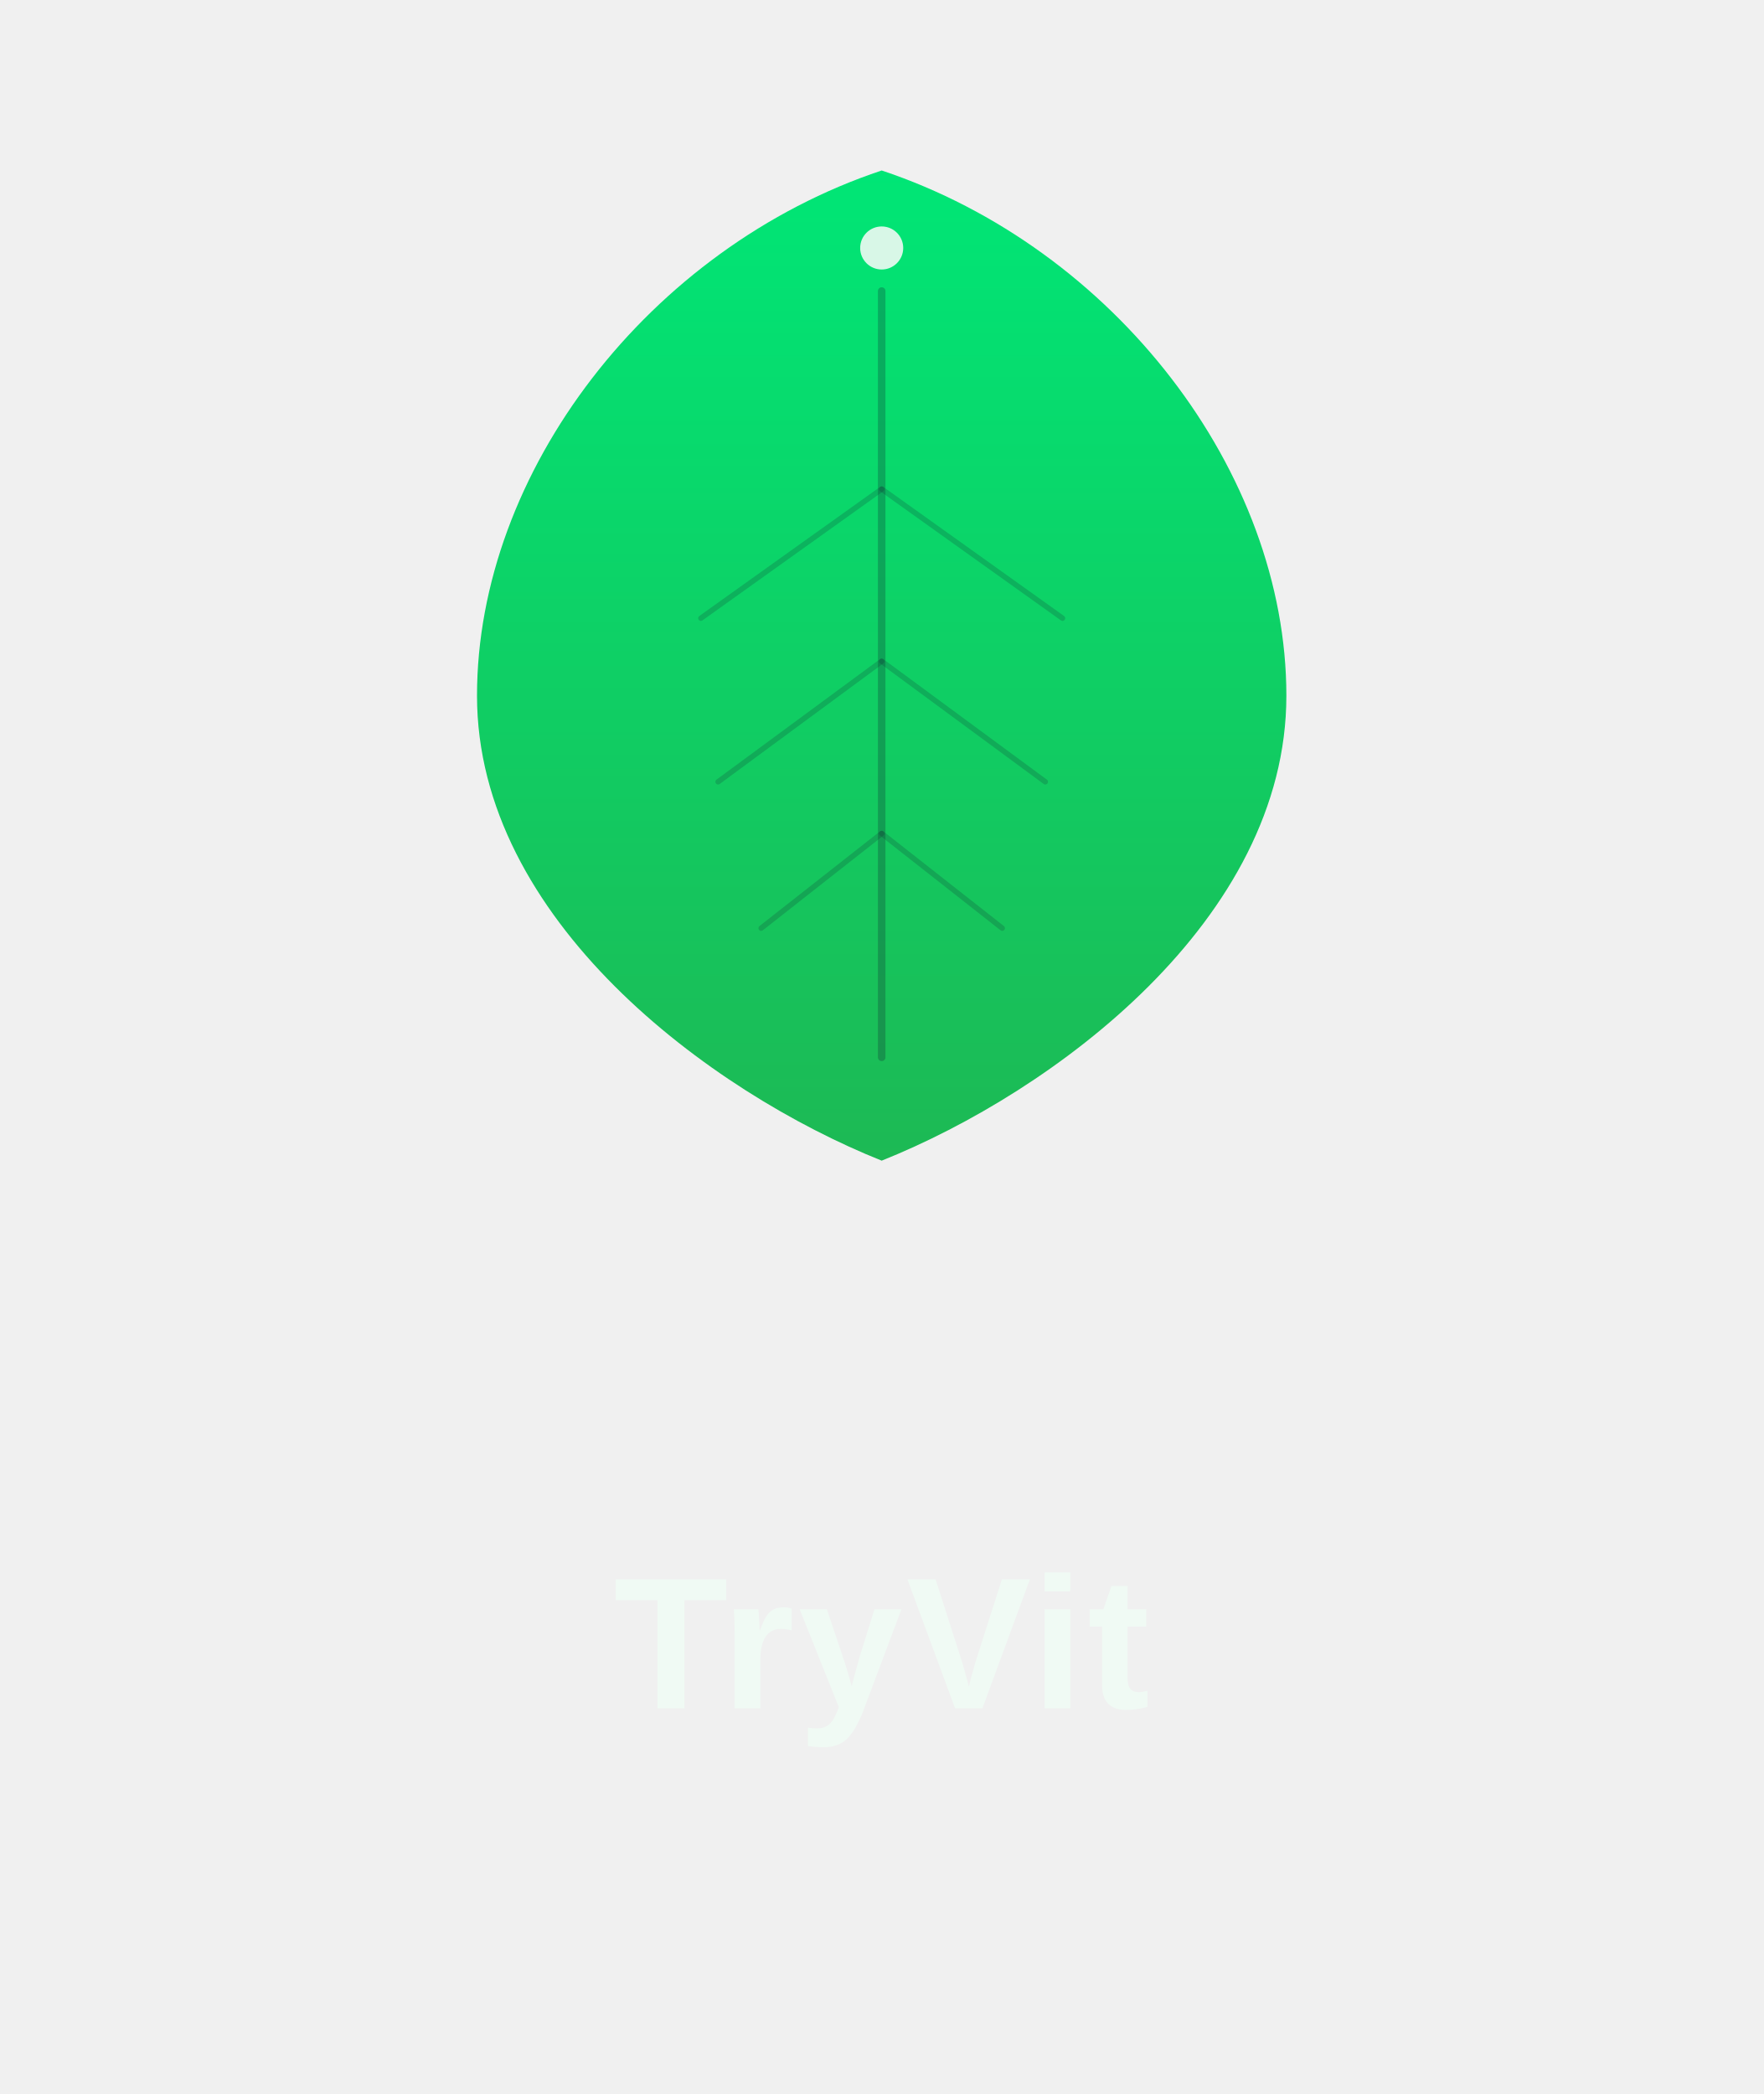
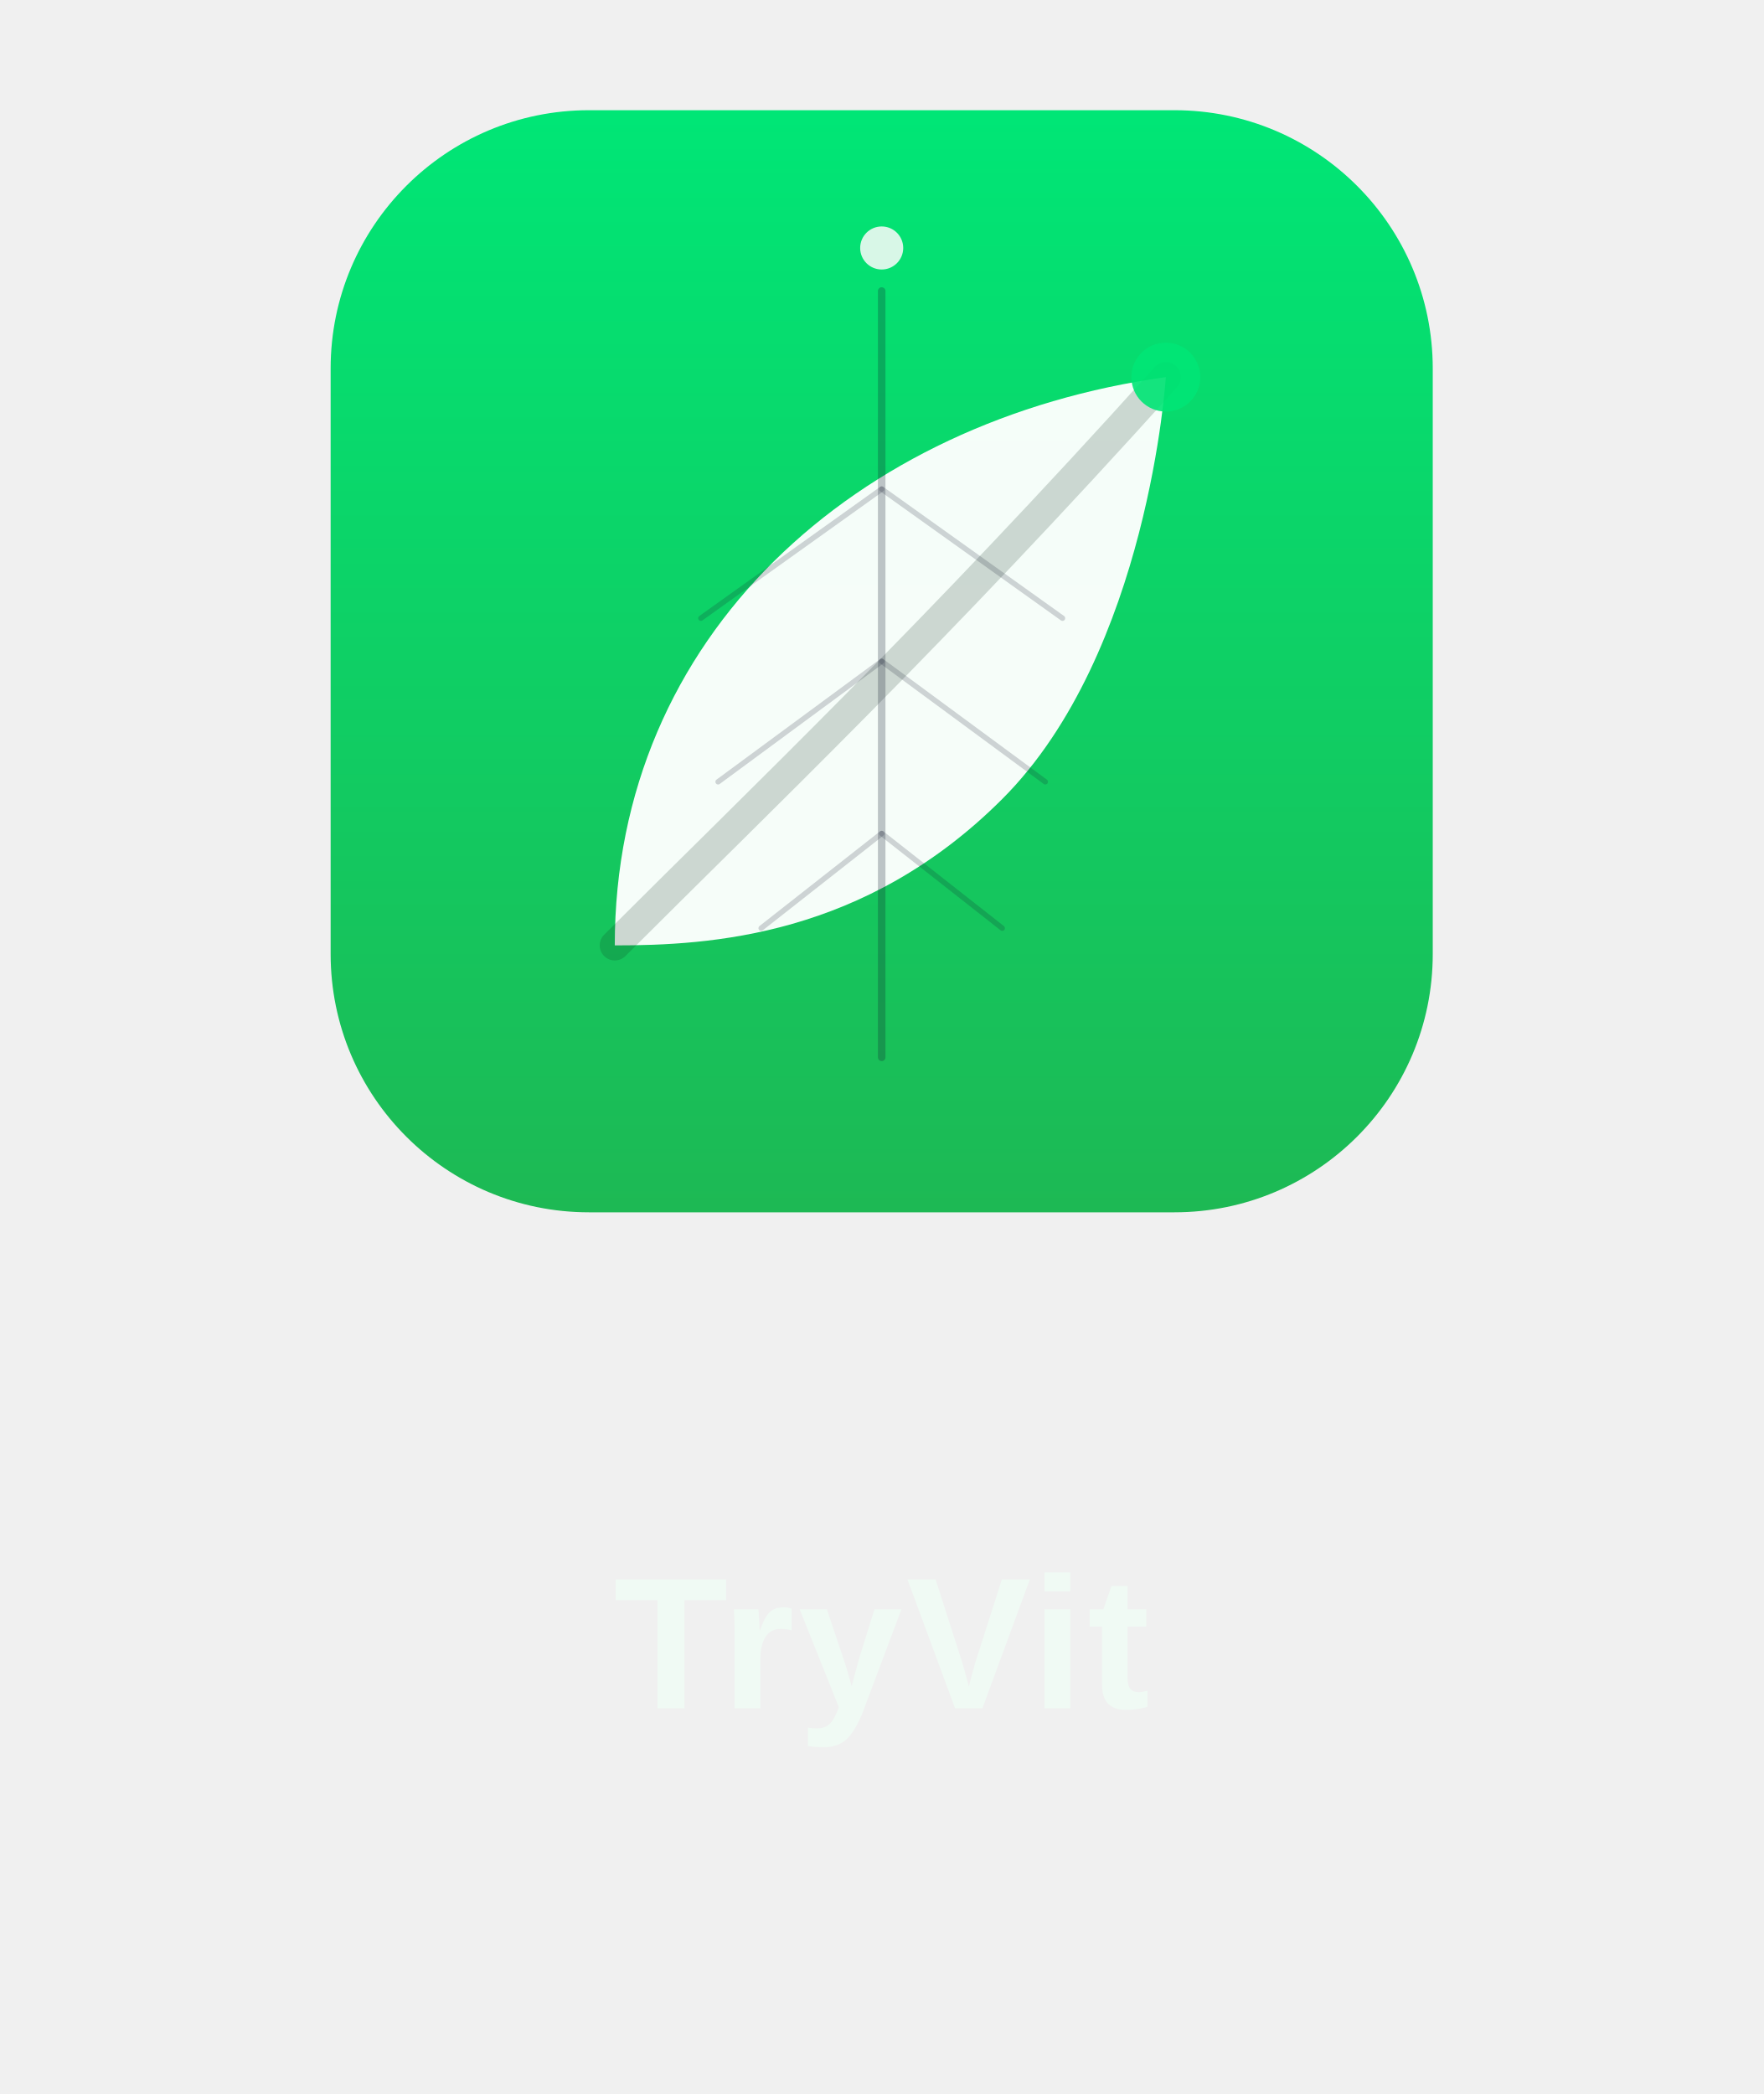
<svg xmlns="http://www.w3.org/2000/svg" viewBox="0 0 320 380" role="img" aria-label="TryVit">
  <defs>
    <linearGradient id="brand-fill-dark" x1="0" y1="0" x2="0" y2="1">
      <stop offset="0%" stop-color="#00E676" />
      <stop offset="100%" stop-color="#1DB954" />
    </linearGradient>
  </defs>
  <svg x="60" y="20" width="200" height="200" viewBox="0 0 512 512">
-     <path d="M 256 28 C 364 64, 444 168, 444 272 C 444 376, 336 456, 256 488 C 176 456, 68 376, 68 272 C 68 168, 148 64, 256 28 Z" fill="url(#brand-fill-dark)" />
+     <rect x="0" y="0" width="512" height="512" rx="120" ry="120" fill="url(#brand-fill-dark)" />
+     <path d="M 132 388 C 132 244, 244 144, 388 124 C 388 124, 380 252, 312 320 C 248 384, 176 388, 132 388 Z" fill="#ffffff" fill-opacity="0.96" />
+     <path d="M 132 388 C 200 320, 280 244, 388 124" stroke="#0A2E1A" stroke-width="14" stroke-linecap="round" fill="none" opacity="0.18" />
+     <circle cx="388" cy="124" r="16" fill="#00E676" opacity="0.90" />
    <line x1="256" y1="84" x2="256" y2="440" stroke="#0f172a" stroke-width="3.5" opacity="0.25" stroke-linecap="round" />
    <line x1="256" y1="176" x2="172" y2="236" stroke="#0f172a" stroke-width="2.5" opacity="0.18" stroke-linecap="round" />
    <line x1="256" y1="176" x2="340" y2="236" stroke="#0f172a" stroke-width="2.5" opacity="0.18" stroke-linecap="round" />
    <line x1="256" y1="256" x2="180" y2="312" stroke="#0f172a" stroke-width="2.5" opacity="0.18" stroke-linecap="round" />
    <line x1="256" y1="256" x2="332" y2="312" stroke="#0f172a" stroke-width="2.5" opacity="0.18" stroke-linecap="round" />
    <line x1="256" y1="336" x2="200" y2="380" stroke="#0f172a" stroke-width="2.5" opacity="0.18" stroke-linecap="round" />
    <line x1="256" y1="336" x2="312" y2="380" stroke="#0f172a" stroke-width="2.5" opacity="0.18" stroke-linecap="round" />
    <circle cx="256" cy="64" r="10" fill="#F0FAF4" opacity="0.90" />
  </svg>
  <text x="160" y="310" text-anchor="middle" font-family="'Segoe UI', system-ui, -apple-system, BlinkMacSystemFont, 'Helvetica Neue', Arial, sans-serif" font-size="34" font-weight="700" fill="#F0FAF4" letter-spacing="0.02em">TryVit</text>
</svg>
